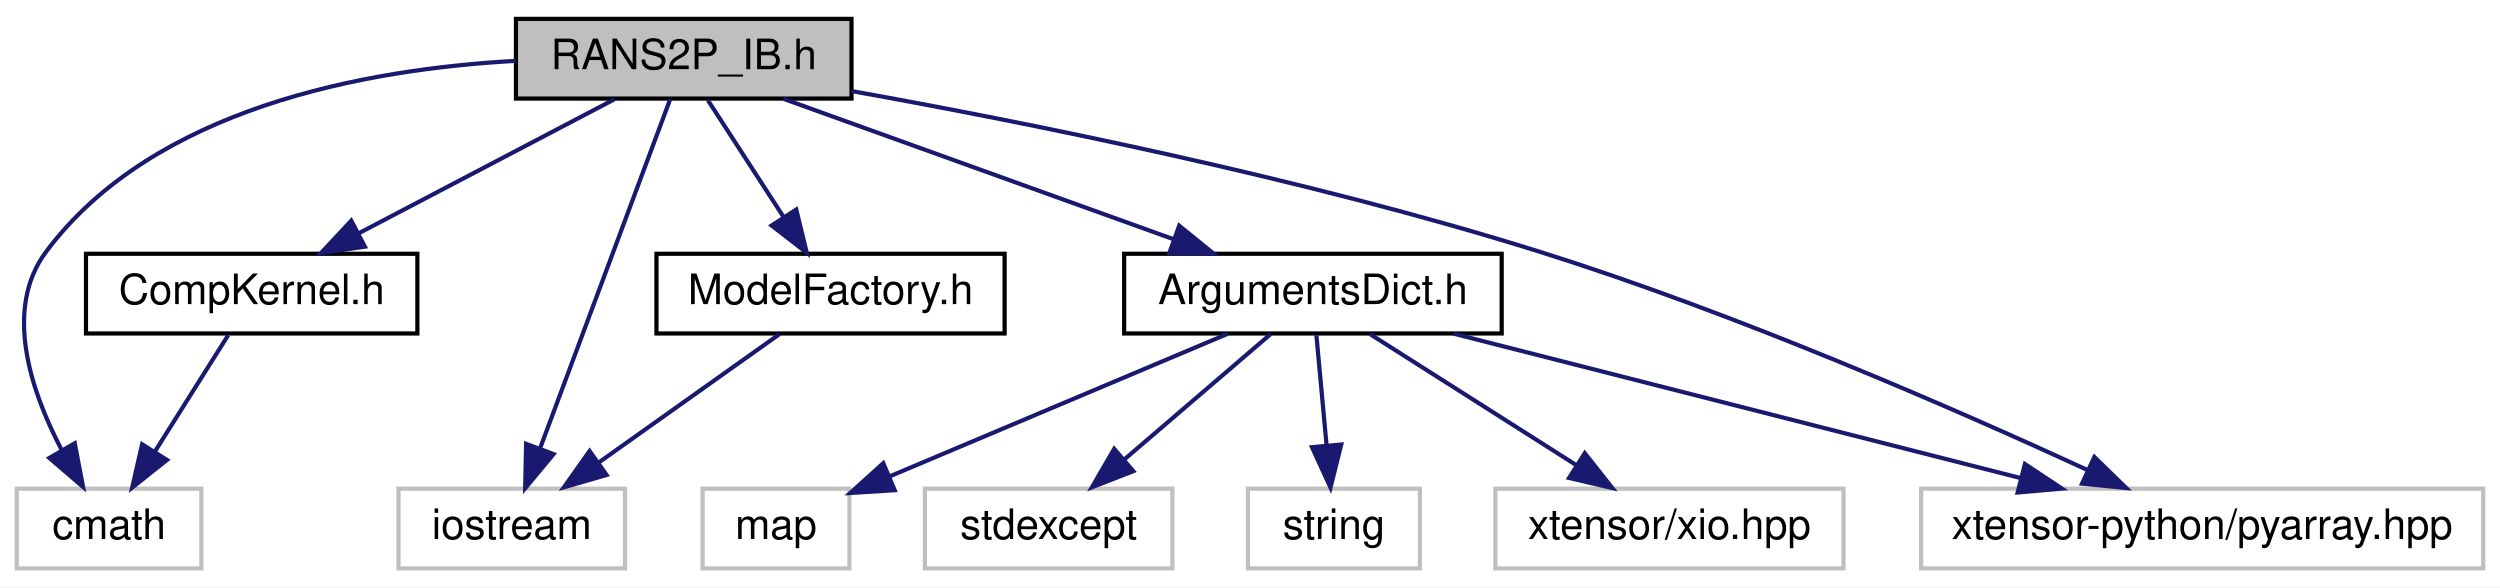
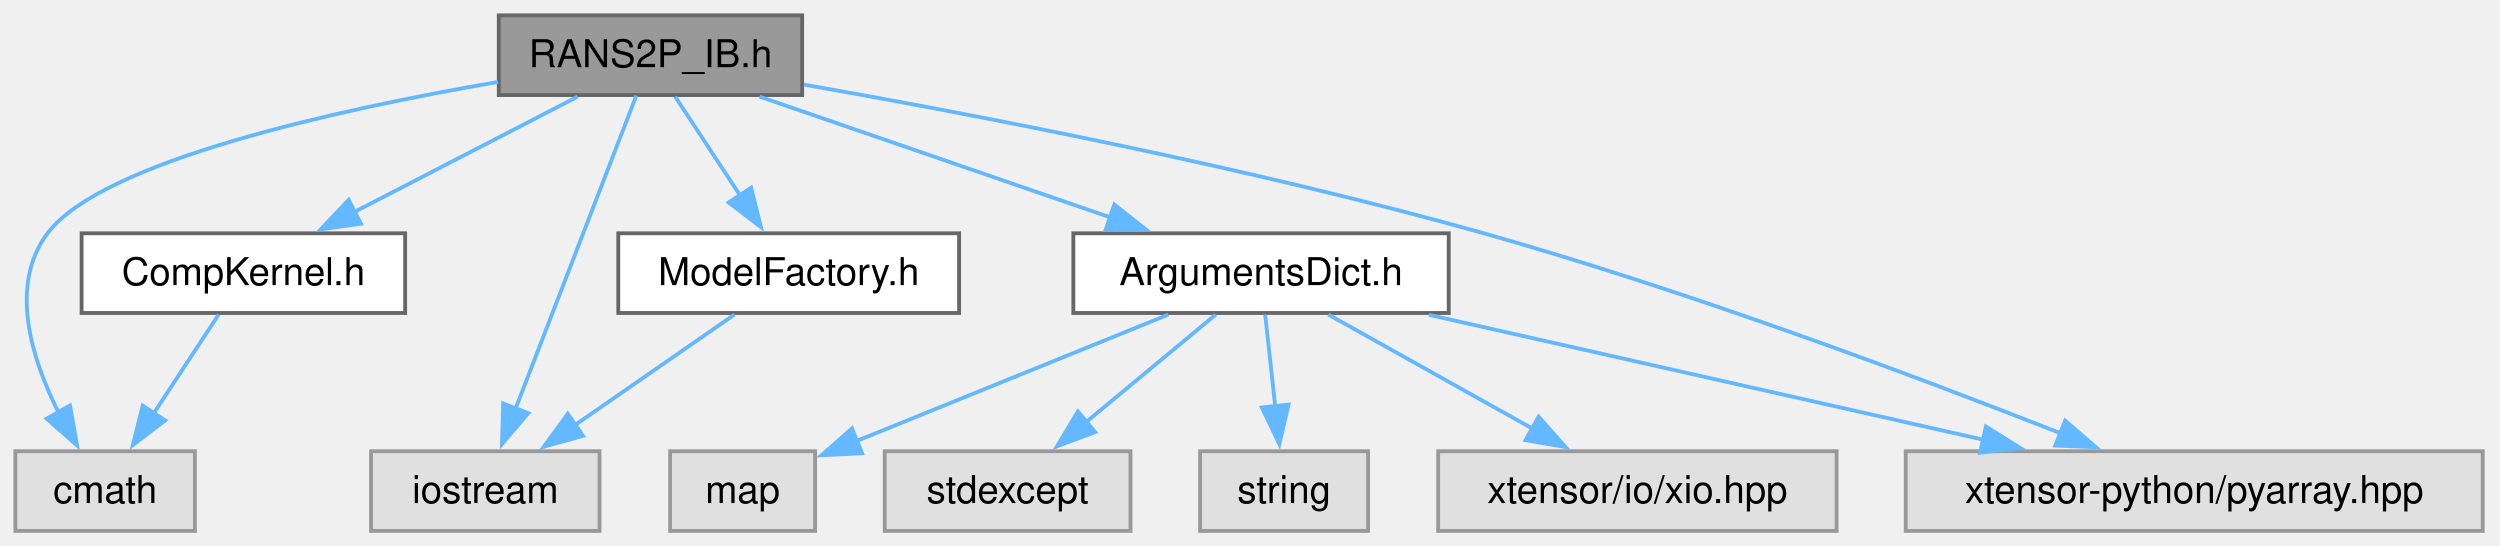
- <svg xmlns="http://www.w3.org/2000/svg" xmlns:xlink="http://www.w3.org/1999/xlink" width="596pt" height="140pt" viewBox="0.00 0.00 596.00 140.00">
-   <g id="graph0" class="graph" transform="scale(1 1) rotate(0) translate(4 136)">
-     <polygon fill="white" stroke="transparent" points="-4,4 -4,-136 592,-136 592,4 -4,4" />
-     <g id="node1" class="node">
-       <g id="a_node1">
+ <svg xmlns="http://www.w3.org/2000/svg" xmlns:xlink="http://www.w3.org/1999/xlink" width="651pt" height="142pt" viewBox="0.00 0.00 651.00 142.00">
+   <g id="graph0" class="graph" transform="scale(1 1) rotate(0) translate(4 138.25)">
+     <g id="Node000001" class="node">
+       <g id="a_Node000001">
        <a xlink:title=" ">
-           <polygon fill="#bfbfbf" stroke="black" points="119,-112.5 119,-131.5 199,-131.5 199,-112.5 119,-112.5" />
-           <text text-anchor="middle" x="159" y="-119.5" font-family="Helvetica,sans-Serif" font-size="10.00">RANS2P_IB.h</text>
+           <polygon fill="#999999" stroke="#666666" points="204.88,-134.25 125.88,-134.25 125.88,-113.5 204.88,-113.5 204.88,-134.25" />
+           <text xml:space="preserve" text-anchor="middle" x="165.38" y="-120.75" font-family="Helvetica,sans-Serif" font-size="10.00">RANS2P_IB.h</text>
        </a>
      </g>
    </g>
-     <g id="node2" class="node">
-       <g id="a_node2">
+     <g id="Node000002" class="node">
+       <g id="a_Node000002">
        <a xlink:title=" ">
-           <polygon fill="white" stroke="#bfbfbf" points="0,-0.5 0,-19.5 44,-19.5 44,-0.5 0,-0.5" />
-           <text text-anchor="middle" x="22" y="-7.5" font-family="Helvetica,sans-Serif" font-size="10.00">cmath</text>
+           <polygon fill="#e0e0e0" stroke="#999999" points="46.75,-20.75 0,-20.75 0,0 46.75,0 46.75,-20.75" />
+           <text xml:space="preserve" text-anchor="middle" x="23.38" y="-7.25" font-family="Helvetica,sans-Serif" font-size="10.00">cmath</text>
        </a>
      </g>
    </g>
-     <g id="edge1" class="edge">
-       <path fill="none" stroke="midnightblue" d="M118.96,-121.49C83.19,-119.52 32.61,-110.29 7,-76 -3.25,-62.28 3.35,-42.72 10.75,-28.65" />
-       <polygon fill="midnightblue" stroke="midnightblue" points="13.82,-30.33 15.8,-19.92 7.76,-26.82 13.82,-30.33" />
-     </g>
-     <g id="node3" class="node">
-       <g id="a_node3">
+     <g id="edge1_Node000001_Node000002" class="edge">
+       <g id="a_edge1_Node000001_Node000002">
        <a xlink:title=" ">
-           <polygon fill="white" stroke="#bfbfbf" points="91,-0.5 91,-19.5 145,-19.5 145,-0.5 91,-0.5" />
-           <text text-anchor="middle" x="118" y="-7.5" font-family="Helvetica,sans-Serif" font-size="10.00">iostream</text>
+           <path fill="none" stroke="#63b8ff" d="M125.68,-116.91C83.97,-109.73 22.48,-96.27 8.38,-77.5 -1.77,-64 4.16,-44.87 11.34,-30.66" />
+           <polygon fill="#63b8ff" stroke="#63b8ff" points="14.22,-32.67 16.08,-22.24 8.13,-29.23 14.22,-32.67" />
        </a>
      </g>
    </g>
-     <g id="edge2" class="edge">
-       <path fill="none" stroke="midnightblue" d="M155.78,-112.37C149.14,-94.54 133.76,-53.3 124.81,-29.27" />
-       <polygon fill="midnightblue" stroke="midnightblue" points="127.97,-27.74 121.2,-19.59 121.42,-30.18 127.97,-27.74" />
-     </g>
-     <g id="node4" class="node">
-       <g id="a_node4">
-         <a xlink:href="_comp_kernel_8h.html" target="_top" xlink:title=" ">
-           <polygon fill="white" stroke="black" points="16.5,-56.5 16.5,-75.5 95.5,-75.5 95.5,-56.5 16.5,-56.5" />
-           <text text-anchor="middle" x="56" y="-63.5" font-family="Helvetica,sans-Serif" font-size="10.00">CompKernel.h</text>
+     <g id="Node000003" class="node">
+       <g id="a_Node000003">
+         <a xlink:title=" ">
+           <polygon fill="#e0e0e0" stroke="#999999" points="152.12,-20.75 92.62,-20.75 92.62,0 152.12,0 152.12,-20.75" />
+           <text xml:space="preserve" text-anchor="middle" x="122.38" y="-7.25" font-family="Helvetica,sans-Serif" font-size="10.00">iostream</text>
        </a>
      </g>
    </g>
-     <g id="edge3" class="edge">
-       <path fill="none" stroke="midnightblue" d="M142.45,-112.32C126.01,-103.7 100.57,-90.36 81.53,-80.39" />
-       <polygon fill="midnightblue" stroke="midnightblue" points="82.99,-77.2 72.51,-75.65 79.74,-83.4 82.99,-77.2" />
-     </g>
-     <g id="node5" class="node">
-       <g id="a_node5">
-         <a xlink:href="_model_factory_8h.html" target="_top" xlink:title=" ">
-           <polygon fill="white" stroke="black" points="152.5,-56.5 152.5,-75.5 235.5,-75.5 235.5,-56.5 152.5,-56.5" />
-           <text text-anchor="middle" x="194" y="-63.5" font-family="Helvetica,sans-Serif" font-size="10.00">ModelFactory.h</text>
+     <g id="edge2_Node000001_Node000003" class="edge">
+       <g id="a_edge2_Node000001_Node000003">
+         <a xlink:title=" ">
+           <path fill="none" stroke="#63b8ff" d="M161.71,-113.37C154.76,-95.36 139.54,-55.89 130.2,-31.68" />
+           <polygon fill="#63b8ff" stroke="#63b8ff" points="133.56,-30.66 126.7,-22.59 127.03,-33.18 133.56,-30.66" />
        </a>
      </g>
    </g>
-     <g id="edge5" class="edge">
-       <path fill="none" stroke="midnightblue" d="M164.78,-112.08C169.67,-104.53 176.83,-93.49 182.83,-84.23" />
-       <polygon fill="midnightblue" stroke="midnightblue" points="185.83,-86.05 188.33,-75.75 179.95,-82.24 185.83,-86.05" />
-     </g>
-     <g id="node6" class="node">
-       <g id="a_node6">
-         <a xlink:href="_arguments_dict_8h.html" target="_top" xlink:title=" ">
-           <polygon fill="white" stroke="black" points="264,-56.5 264,-75.5 354,-75.5 354,-56.5 264,-56.5" />
-           <text text-anchor="middle" x="309" y="-63.5" font-family="Helvetica,sans-Serif" font-size="10.00">ArgumentsDict.h</text>
+     <g id="Node000004" class="node">
+       <g id="a_Node000004">
+         <a xlink:href="_comp_kernel_8h.html" target="_top" xlink:title=" ">
+           <polygon fill="white" stroke="#666666" points="101.5,-77.5 17.25,-77.5 17.25,-56.75 101.5,-56.75 101.5,-77.5" />
+           <text xml:space="preserve" text-anchor="middle" x="59.38" y="-64" font-family="Helvetica,sans-Serif" font-size="10.00">CompKernel.h</text>
        </a>
      </g>
    </g>
-     <g id="edge7" class="edge">
-       <path fill="none" stroke="midnightblue" d="M182.77,-112.44C207.89,-103.4 247.71,-89.06 275.9,-78.92" />
-       <polygon fill="midnightblue" stroke="midnightblue" points="277.12,-82.2 285.34,-75.52 274.75,-75.61 277.12,-82.2" />
-     </g>
-     <g id="node10" class="node">
-       <g id="a_node10">
+     <g id="edge3_Node000001_Node000004" class="edge">
+       <g id="a_edge3_Node000001_Node000004">
        <a xlink:title=" ">
-           <polygon fill="white" stroke="#bfbfbf" points="454,-0.5 454,-19.5 588,-19.5 588,-0.5 454,-0.5" />
-           <text text-anchor="middle" x="521" y="-7.5" font-family="Helvetica,sans-Serif" font-size="10.00">xtensor-python/pyarray.hpp</text>
+           <path fill="none" stroke="#63b8ff" d="M146.42,-113.09C130.3,-104.76 106.87,-92.66 88.38,-83.11" />
+           <polygon fill="#63b8ff" stroke="#63b8ff" points="90,-80 79.51,-78.52 86.79,-86.22 90,-80" />
        </a>
      </g>
    </g>
-     <g id="edge13" class="edge">
-       <path fill="none" stroke="midnightblue" d="M199.02,-114.29C240.55,-106.84 307.11,-93.52 363,-76 409.99,-61.27 462.49,-38.31 493.58,-23.98" />
-       <polygon fill="midnightblue" stroke="midnightblue" points="495.3,-27.05 502.89,-19.66 492.35,-20.7 495.3,-27.05" />
-     </g>
-     <g id="edge4" class="edge">
-       <path fill="none" stroke="midnightblue" d="M50.39,-56.08C45.63,-48.53 38.68,-37.49 32.85,-28.23" />
-       <polygon fill="midnightblue" stroke="midnightblue" points="35.8,-26.35 27.51,-19.75 29.88,-30.08 35.8,-26.35" />
-     </g>
-     <g id="edge6" class="edge">
-       <path fill="none" stroke="midnightblue" d="M181.79,-56.32C170.22,-48.11 152.62,-35.6 138.84,-25.81" />
-       <polygon fill="midnightblue" stroke="midnightblue" points="140.61,-22.77 130.43,-19.83 136.56,-28.48 140.61,-22.77" />
-     </g>
-     <g id="node7" class="node">
-       <g id="a_node7">
-         <a xlink:title=" ">
-           <polygon fill="white" stroke="#bfbfbf" points="163.5,-0.5 163.5,-19.5 198.5,-19.5 198.5,-0.5 163.5,-0.5" />
-           <text text-anchor="middle" x="181" y="-7.5" font-family="Helvetica,sans-Serif" font-size="10.00">map</text>
+     <g id="Node000005" class="node">
+       <g id="a_Node000005">
+         <a xlink:href="_model_factory_8h.html" target="_top" xlink:title=" ">
+           <polygon fill="white" stroke="#666666" points="245.75,-77.5 157,-77.5 157,-56.75 245.75,-56.75 245.75,-77.5" />
+           <text xml:space="preserve" text-anchor="middle" x="201.38" y="-64" font-family="Helvetica,sans-Serif" font-size="10.00">ModelFactory.h</text>
        </a>
      </g>
    </g>
-     <g id="edge8" class="edge">
-       <path fill="none" stroke="midnightblue" d="M288.72,-56.44C266.91,-47.24 232.13,-32.57 208.01,-22.4" />
-       <polygon fill="midnightblue" stroke="midnightblue" points="209.29,-19.14 198.71,-18.47 206.57,-25.58 209.29,-19.14" />
-     </g>
-     <g id="node8" class="node">
-       <g id="a_node8">
+     <g id="edge5_Node000001_Node000005" class="edge">
+       <g id="a_edge5_Node000001_Node000005">
        <a xlink:title=" ">
-           <polygon fill="white" stroke="#bfbfbf" points="216.5,-0.5 216.5,-19.5 275.5,-19.5 275.5,-0.5 216.5,-0.5" />
-           <text text-anchor="middle" x="246" y="-7.5" font-family="Helvetica,sans-Serif" font-size="10.00">stdexcept</text>
+           <path fill="none" stroke="#63b8ff" d="M171.81,-113.09C176.52,-105.92 183.06,-95.98 188.79,-87.26" />
+           <polygon fill="#63b8ff" stroke="#63b8ff" points="191.59,-89.37 194.16,-79.09 185.74,-85.53 191.59,-89.37" />
        </a>
      </g>
    </g>
-     <g id="edge9" class="edge">
-       <path fill="none" stroke="midnightblue" d="M298.88,-56.32C289.47,-48.26 275.26,-36.08 263.93,-26.37" />
-       <polygon fill="midnightblue" stroke="midnightblue" points="266.18,-23.68 256.31,-19.83 261.62,-29 266.18,-23.68" />
-     </g>
-     <g id="node9" class="node">
-       <g id="a_node9">
-         <a xlink:title=" ">
-           <polygon fill="white" stroke="#bfbfbf" points="293.5,-0.5 293.5,-19.5 334.5,-19.5 334.5,-0.5 293.5,-0.5" />
-           <text text-anchor="middle" x="314" y="-7.5" font-family="Helvetica,sans-Serif" font-size="10.00">string</text>
+     <g id="Node000006" class="node">
+       <g id="a_Node000006">
+         <a xlink:href="_arguments_dict_8h.html" target="_top" xlink:title=" ">
+           <polygon fill="white" stroke="#666666" points="373.25,-77.5 275.5,-77.5 275.5,-56.75 373.25,-56.75 373.25,-77.5" />
+           <text xml:space="preserve" text-anchor="middle" x="324.38" y="-64" font-family="Helvetica,sans-Serif" font-size="10.00">ArgumentsDict.h</text>
        </a>
      </g>
    </g>
-     <g id="edge10" class="edge">
-       <path fill="none" stroke="midnightblue" d="M309.83,-56.08C310.48,-49.01 311.42,-38.86 312.24,-29.99" />
-       <polygon fill="midnightblue" stroke="midnightblue" points="315.75,-30.03 313.19,-19.75 308.78,-29.39 315.75,-30.03" />
-     </g>
-     <g id="edge11" class="edge">
-       <path fill="none" stroke="midnightblue" d="M342.59,-56.44C379.19,-47.12 437.84,-32.18 477.83,-22" />
-       <polygon fill="midnightblue" stroke="midnightblue" points="478.74,-25.38 487.57,-19.52 477.01,-18.59 478.74,-25.38" />
-     </g>
-     <g id="node11" class="node">
-       <g id="a_node11">
+     <g id="edge7_Node000001_Node000006" class="edge">
+       <g id="a_edge7_Node000001_Node000006">
        <a xlink:title=" ">
-           <polygon fill="white" stroke="#bfbfbf" points="352.5,-0.5 352.5,-19.5 435.5,-19.5 435.5,-0.5 352.5,-0.5" />
-           <text text-anchor="middle" x="394" y="-7.5" font-family="Helvetica,sans-Serif" font-size="10.00">xtensor/xio.hpp</text>
+           <path fill="none" stroke="#63b8ff" d="M193.8,-113.09C219.27,-104.32 256.87,-91.37 285.19,-81.62" />
+           <polygon fill="#63b8ff" stroke="#63b8ff" points="286.18,-84.98 294.5,-78.41 283.9,-78.36 286.18,-84.98" />
        </a>
      </g>
    </g>
-     <g id="edge12" class="edge">
-       <path fill="none" stroke="midnightblue" d="M322.66,-56.32C335.92,-47.9 356.27,-34.97 371.85,-25.07" />
-       <polygon fill="midnightblue" stroke="midnightblue" points="373.81,-27.97 380.38,-19.65 370.06,-22.06 373.81,-27.97" />
+     <g id="Node000010" class="node">
+       <g id="a_Node000010">
+         <a xlink:title=" ">
+           <polygon fill="#e0e0e0" stroke="#999999" points="642.5,-20.75 492.25,-20.75 492.25,0 642.5,0 642.5,-20.75" />
+           <text xml:space="preserve" text-anchor="middle" x="567.38" y="-7.25" font-family="Helvetica,sans-Serif" font-size="10.00">xtensor-python/pyarray.hpp</text>
+         </a>
+       </g>
+     </g>
+     <g id="edge13_Node000001_Node000010" class="edge">
+       <g id="a_edge13_Node000001_Node000010">
+         <a xlink:title=" ">
+           <path fill="none" stroke="#63b8ff" d="M205.37,-116.21C249.21,-108.51 321.44,-94.67 382.38,-77.5 435.63,-62.49 495.68,-39.95 532.52,-25.45" />
+           <polygon fill="#63b8ff" stroke="#63b8ff" points="533.77,-28.72 541.77,-21.79 531.19,-22.22 533.77,-28.72" />
+         </a>
+       </g>
+     </g>
+     <g id="edge4_Node000004_Node000002" class="edge">
+       <g id="a_edge4_Node000004_Node000002">
+         <a xlink:title=" ">
+           <path fill="none" stroke="#63b8ff" d="M52.94,-56.34C48.23,-49.17 41.69,-39.23 35.96,-30.51" />
+           <polygon fill="#63b8ff" stroke="#63b8ff" points="39.01,-28.78 30.59,-22.34 33.16,-32.62 39.01,-28.78" />
+         </a>
+       </g>
+     </g>
+     <g id="edge6_Node000005_Node000003" class="edge">
+       <g id="a_edge6_Node000005_Node000003">
+         <a xlink:title=" ">
+           <path fill="none" stroke="#63b8ff" d="M187.25,-56.34C175.68,-48.32 159.07,-36.81 145.56,-27.44" />
+           <polygon fill="#63b8ff" stroke="#63b8ff" points="147.83,-24.76 137.62,-21.94 143.85,-30.51 147.83,-24.76" />
+         </a>
+       </g>
+     </g>
+     <g id="Node000007" class="node">
+       <g id="a_Node000007">
+         <a xlink:title=" ">
+           <polygon fill="#e0e0e0" stroke="#999999" points="208.25,-20.75 170.5,-20.75 170.5,0 208.25,0 208.25,-20.75" />
+           <text xml:space="preserve" text-anchor="middle" x="189.38" y="-7.25" font-family="Helvetica,sans-Serif" font-size="10.00">map</text>
+         </a>
+       </g>
+     </g>
+     <g id="edge8_Node000006_Node000007" class="edge">
+       <g id="a_edge8_Node000006_Node000007">
+         <a xlink:title=" ">
+           <path fill="none" stroke="#63b8ff" d="M300.24,-56.34C277.48,-47.11 243.32,-33.25 218.94,-23.37" />
+           <polygon fill="#63b8ff" stroke="#63b8ff" points="220.49,-20.22 209.91,-19.7 217.86,-26.7 220.49,-20.22" />
+         </a>
+       </g>
+     </g>
+     <g id="Node000008" class="node">
+       <g id="a_Node000008">
+         <a xlink:title=" ">
+           <polygon fill="#e0e0e0" stroke="#999999" points="290.38,-20.75 226.38,-20.75 226.38,0 290.38,0 290.38,-20.75" />
+           <text xml:space="preserve" text-anchor="middle" x="258.38" y="-7.25" font-family="Helvetica,sans-Serif" font-size="10.00">stdexcept</text>
+         </a>
+       </g>
+     </g>
+     <g id="edge9_Node000006_Node000008" class="edge">
+       <g id="a_edge9_Node000006_Node000008">
+         <a xlink:title=" ">
+           <path fill="none" stroke="#63b8ff" d="M312.58,-56.34C303.19,-48.55 289.84,-37.47 278.73,-28.26" />
+           <polygon fill="#63b8ff" stroke="#63b8ff" points="281.17,-25.74 271.24,-22.04 276.7,-31.12 281.17,-25.74" />
+         </a>
+       </g>
+     </g>
+     <g id="Node000009" class="node">
+       <g id="a_Node000009">
+         <a xlink:title=" ">
+           <polygon fill="#e0e0e0" stroke="#999999" points="352.25,-20.75 308.5,-20.75 308.5,0 352.25,0 352.25,-20.75" />
+           <text xml:space="preserve" text-anchor="middle" x="330.38" y="-7.25" font-family="Helvetica,sans-Serif" font-size="10.00">string</text>
+         </a>
+       </g>
+     </g>
+     <g id="edge10_Node000006_Node000009" class="edge">
+       <g id="a_edge10_Node000006_Node000009">
+         <a xlink:title=" ">
+           <path fill="none" stroke="#63b8ff" d="M325.45,-56.34C326.17,-49.72 327.16,-40.72 328.06,-32.52" />
+           <polygon fill="#63b8ff" stroke="#63b8ff" points="331.54,-32.9 329.15,-22.58 324.58,-32.14 331.54,-32.9" />
+         </a>
+       </g>
+     </g>
+     <g id="edge11_Node000006_Node000010" class="edge">
+       <g id="a_edge11_Node000006_Node000010">
+         <a xlink:title=" ">
+           <path fill="none" stroke="#63b8ff" d="M368.1,-56.27C408.57,-47.15 468.92,-33.56 512.59,-23.72" />
+           <polygon fill="#63b8ff" stroke="#63b8ff" points="513.13,-27.18 522.12,-21.57 511.59,-20.36 513.13,-27.18" />
+         </a>
+       </g>
+     </g>
+     <g id="Node000011" class="node">
+       <g id="a_Node000011">
+         <a xlink:title=" ">
+           <polygon fill="#e0e0e0" stroke="#999999" points="474.25,-20.75 370.5,-20.75 370.5,0 474.25,0 474.25,-20.75" />
+           <text xml:space="preserve" text-anchor="middle" x="422.38" y="-7.25" font-family="Helvetica,sans-Serif" font-size="10.00">xtensor/io/xio.hpp</text>
+         </a>
+       </g>
+     </g>
+     <g id="edge12_Node000006_Node000011" class="edge">
+       <g id="a_edge12_Node000006_Node000011">
+         <a xlink:title=" ">
+           <path fill="none" stroke="#63b8ff" d="M341.9,-56.34C356.67,-48.08 378.06,-36.13 395.07,-26.63" />
+           <polygon fill="#63b8ff" stroke="#63b8ff" points="396.66,-29.75 403.68,-21.82 393.25,-23.64 396.66,-29.75" />
+         </a>
+       </g>
    </g>
  </g>
</svg>
